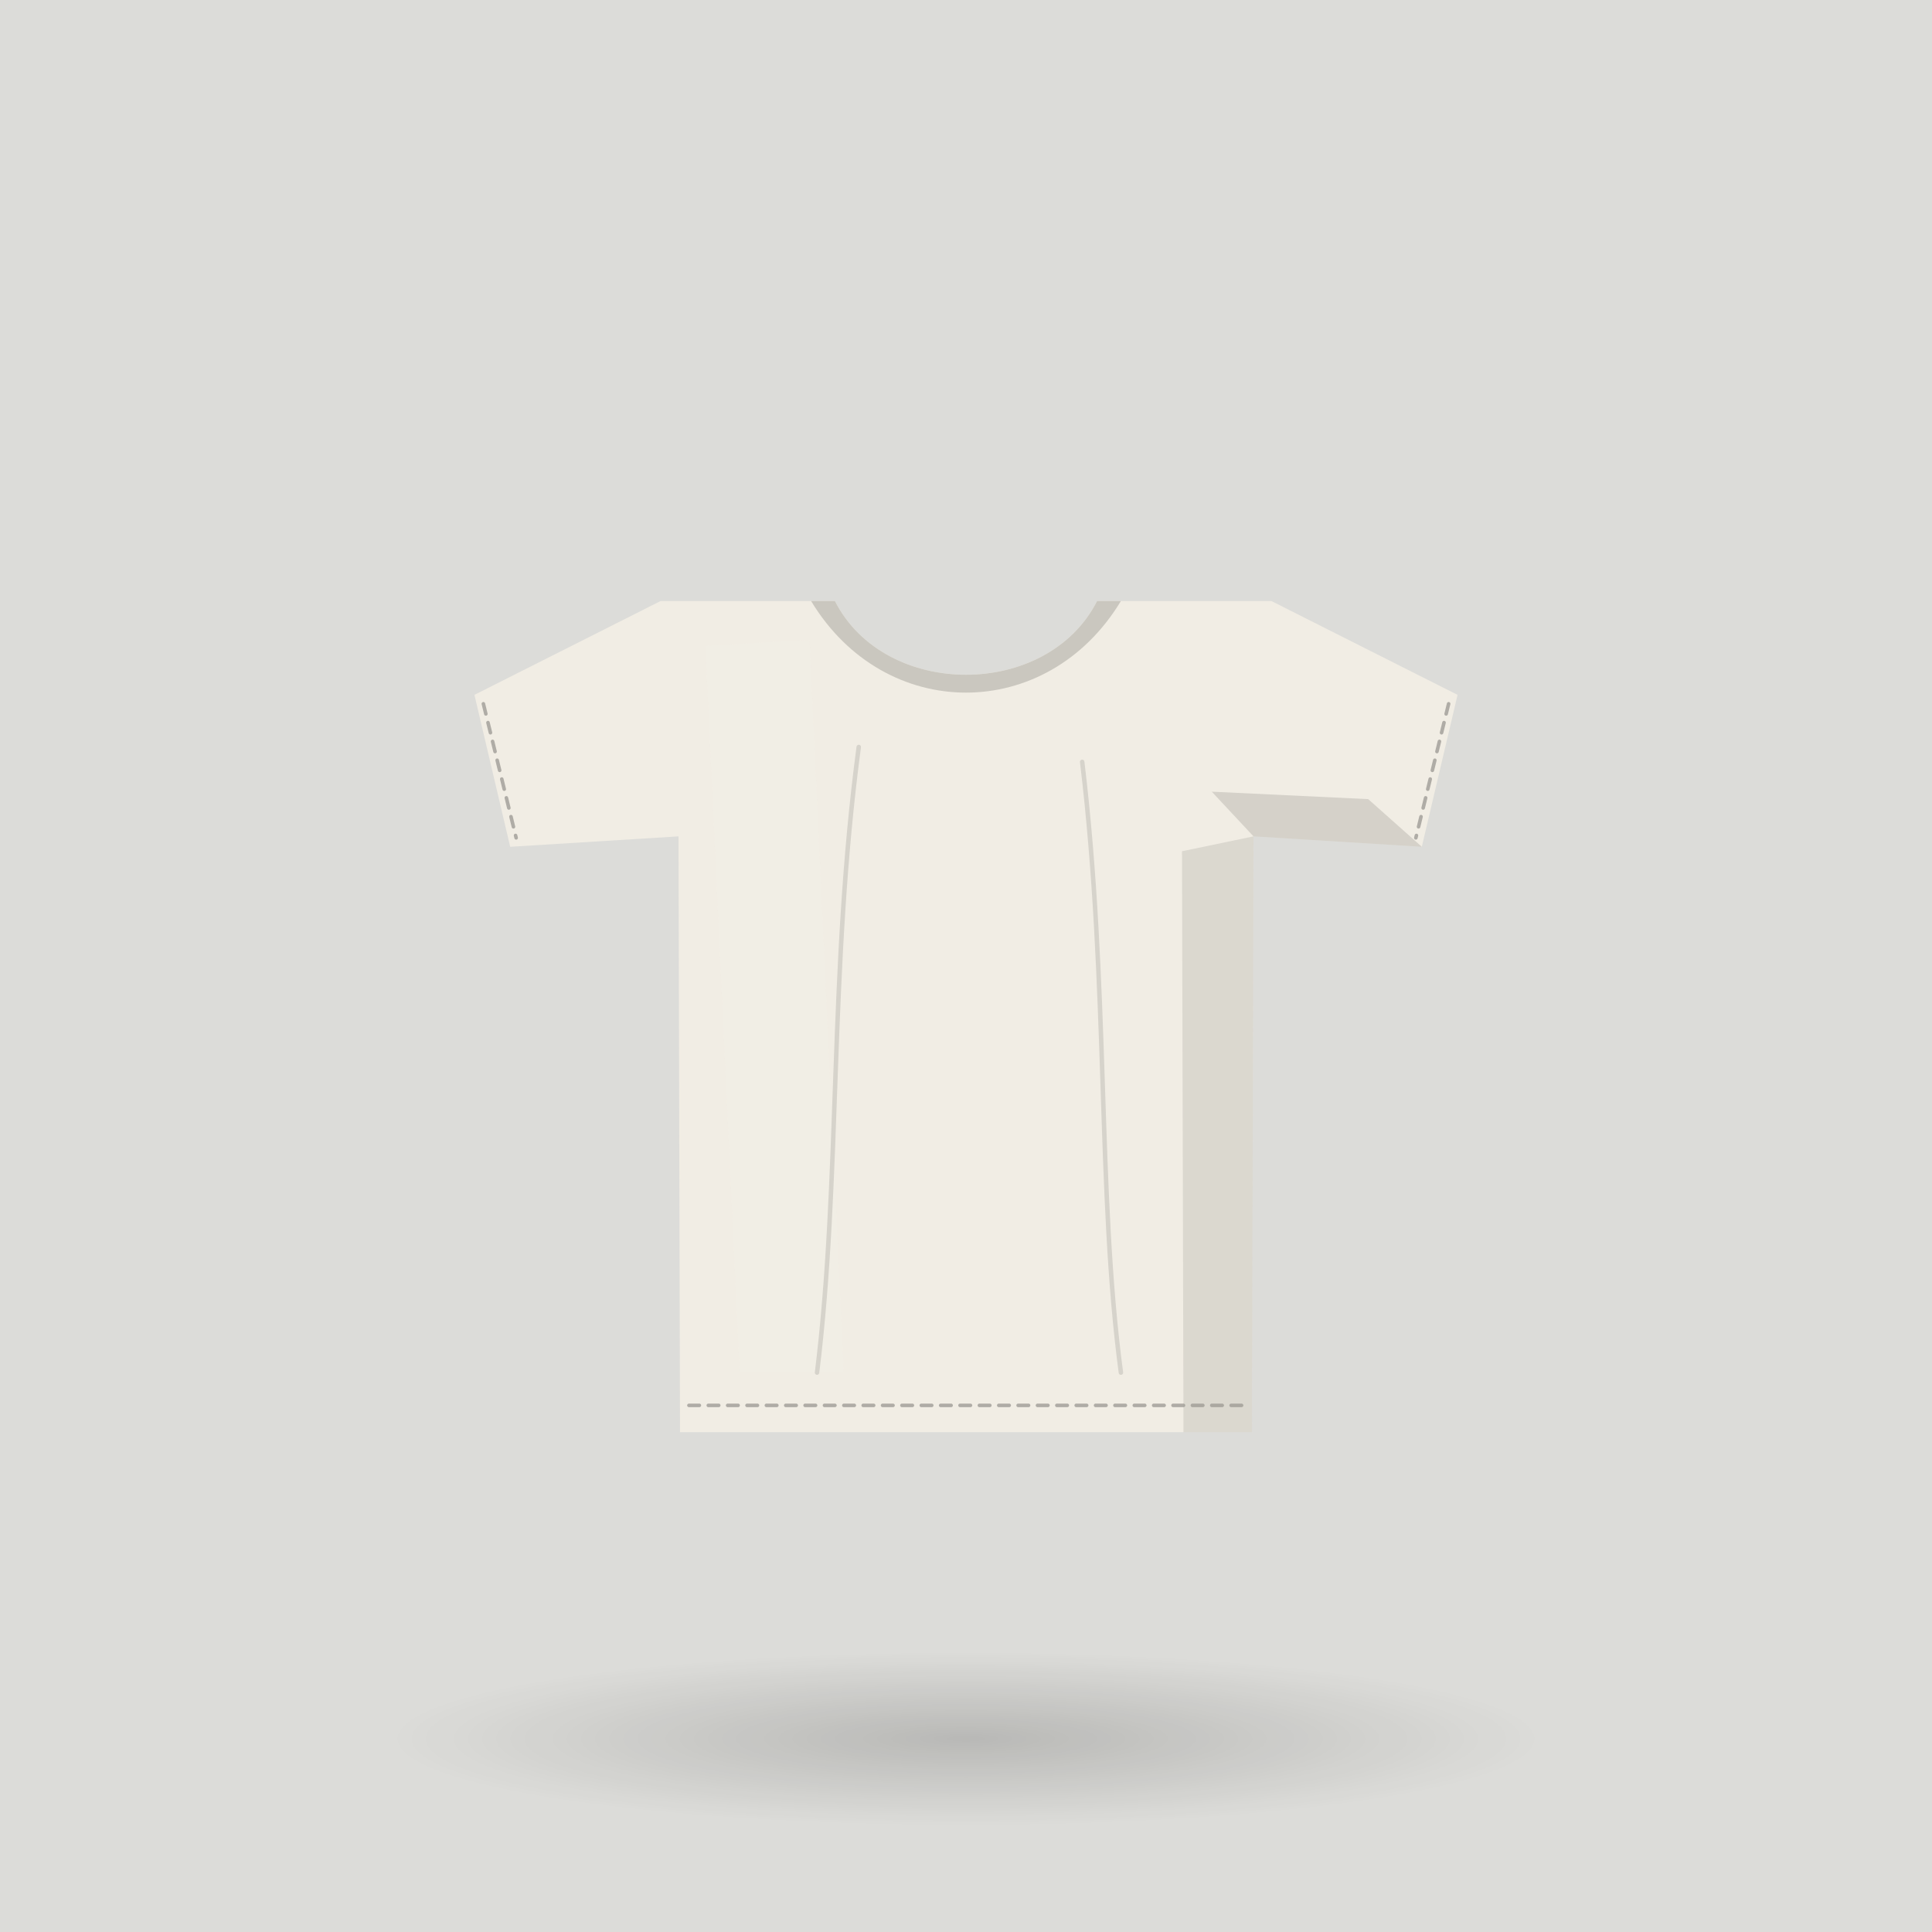
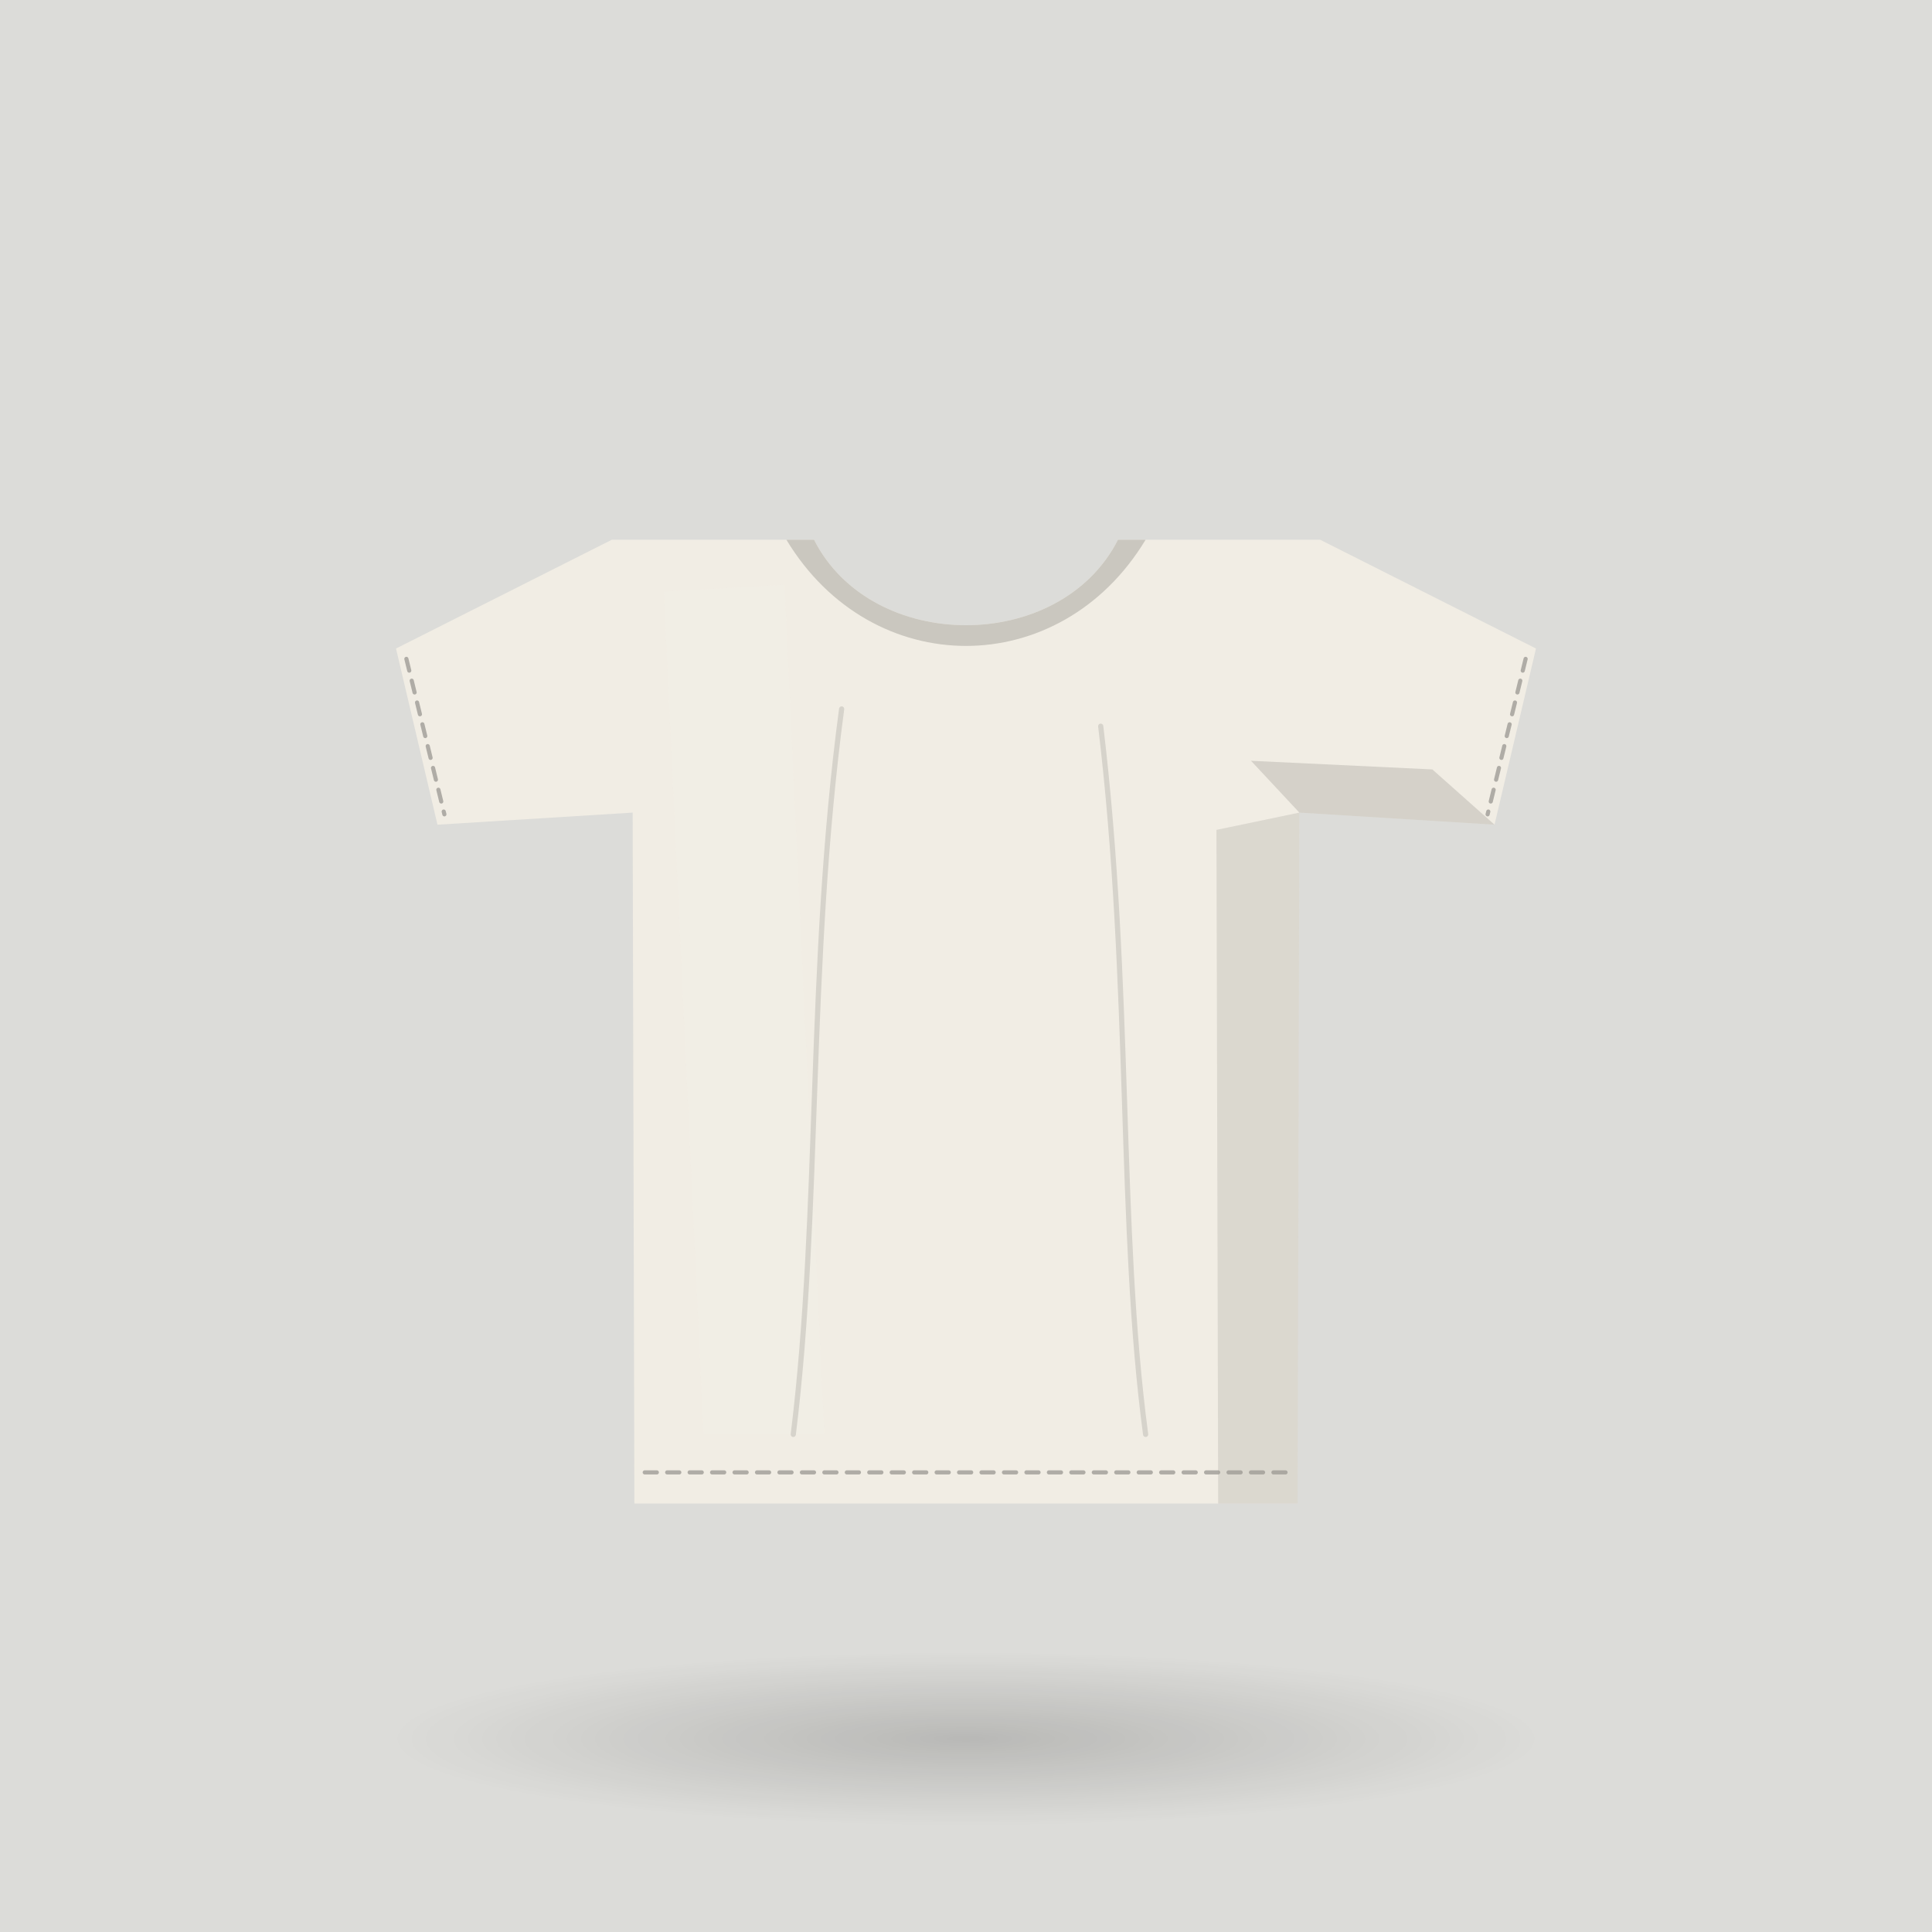
<svg xmlns="http://www.w3.org/2000/svg" viewBox="0 0 1000 1000" width="1000" height="1000" role="img" aria-label="Camiseta de malha pesada, vista de frente">
  <defs>
-     <linearGradient id="vidro863" x1="0" y1="0" x2="1" y2="0">
+     <linearGradient id="vidro88" x1="0" y1="0" x2="1" y2="0">
      <stop offset="0" stop-color="#FFFFFF" stop-opacity=".55" />
      <stop offset="0.18" stop-color="#FFFFFF" stop-opacity=".1" />
      <stop offset="0.5" stop-color="#000000" stop-opacity=".08" />
      <stop offset="0.82" stop-color="#FFFFFF" stop-opacity=".22" />
      <stop offset="1" stop-color="#000000" stop-opacity=".12" />
    </linearGradient>
-     <linearGradient id="aco863" x1="0" y1="0" x2="0" y2="1">
+     <linearGradient id="aco88" x1="0" y1="0" x2="0" y2="1">
      <stop offset="0" stop-color="#FDFDFE" />
      <stop offset="0.2" stop-color="#C6CBD2" />
      <stop offset="0.42" stop-color="#6E757E" />
      <stop offset="0.52" stop-color="#9AA1A9" />
      <stop offset="0.72" stop-color="#EFF2F5" />
      <stop offset="1" stop-color="#A8AFB7" />
    </linearGradient>
-     <radialGradient id="chao863" cx="50%" cy="50%" r="50%">
+     <radialGradient id="chao88" cx="50%" cy="50%" r="50%">
      <stop offset="0" stop-color="#000000" stop-opacity=".16" />
      <stop offset="1" stop-color="#000000" stop-opacity="0" />
    </radialGradient>
-     <filter id="borra863" x="-30%" y="-30%" width="160%" height="160%">
+     <filter id="borra88" x="-30%" y="-30%" width="160%" height="160%">
      <feGaussianBlur stdDeviation="16" />
    </filter>
  </defs>
  <rect width="1000" height="1000" fill="#DCDCD9" />
-   <ellipse cx="500" cy="900" rx="300" ry="45" fill="url(#chao863)" />
-   <g transform="translate(500 510) scale(0.771)">
+   <ellipse cx="500" cy="900" rx="300" ry="45" fill="url(#chao88)" />
+   <g transform="translate(500 510) scale(0.894)">
    <g>
      <path d="M-205 -258 L-330 -195 L-306 -93 L-193 -100.0 L-192.0 300 L192.0 300 L193 -100.0 L306 -93 L330 -195 L205 -258 L88 -258 C54.56 -192 -54.56 -192 -88 -258 L-205 -258 Z" fill="#F1EDE4" />
      <path d="M193 -100.0 L306 -93 L270 -125 L165 -130.0 Z" fill="#000000" opacity="0.12" />
      <path d="M146.0 300 L192.0 300 L193 -100.0 L145 -90.0 Z" fill="#000000" opacity="0.09" />
      <path d="M-175 -228 L-152.0 260 L-82.0 260 L-105 -232 Z" fill="#F5F3ED" opacity="0.096" />
      <path d="M-104 -258 C-54.56 -176 54.56 -176 104 -258 L88 -258 C54.56 -192 -54.56 -192 -88 -258 Z" fill="#CAC7BF" />
      <path d="M-324 -189 L-302 -99" fill="none" stroke="#9F9C96" stroke-width="2.4" stroke-linecap="round" stroke-dasharray="7 6" opacity=".8" />
      <path d="M324 -189 L302 -99" fill="none" stroke="#9F9C96" stroke-width="2.4" stroke-linecap="round" stroke-dasharray="7 6" opacity=".8" />
      <path d="M-186.0 282 L186.0 282" fill="none" stroke="#9F9C96" stroke-width="2.4" stroke-linecap="round" stroke-dasharray="7 6" opacity=".8" />
      <path d="M-72 -160 C-92 -10 -84 130 -100 260" fill="none" stroke="#C0BDB6" stroke-width="3" stroke-linecap="round" opacity=".55" />
      <path d="M78 -150 C96 0 88 140 104 260" fill="none" stroke="#C0BDB6" stroke-width="3" stroke-linecap="round" opacity=".55" />
    </g>
  </g>
</svg>
